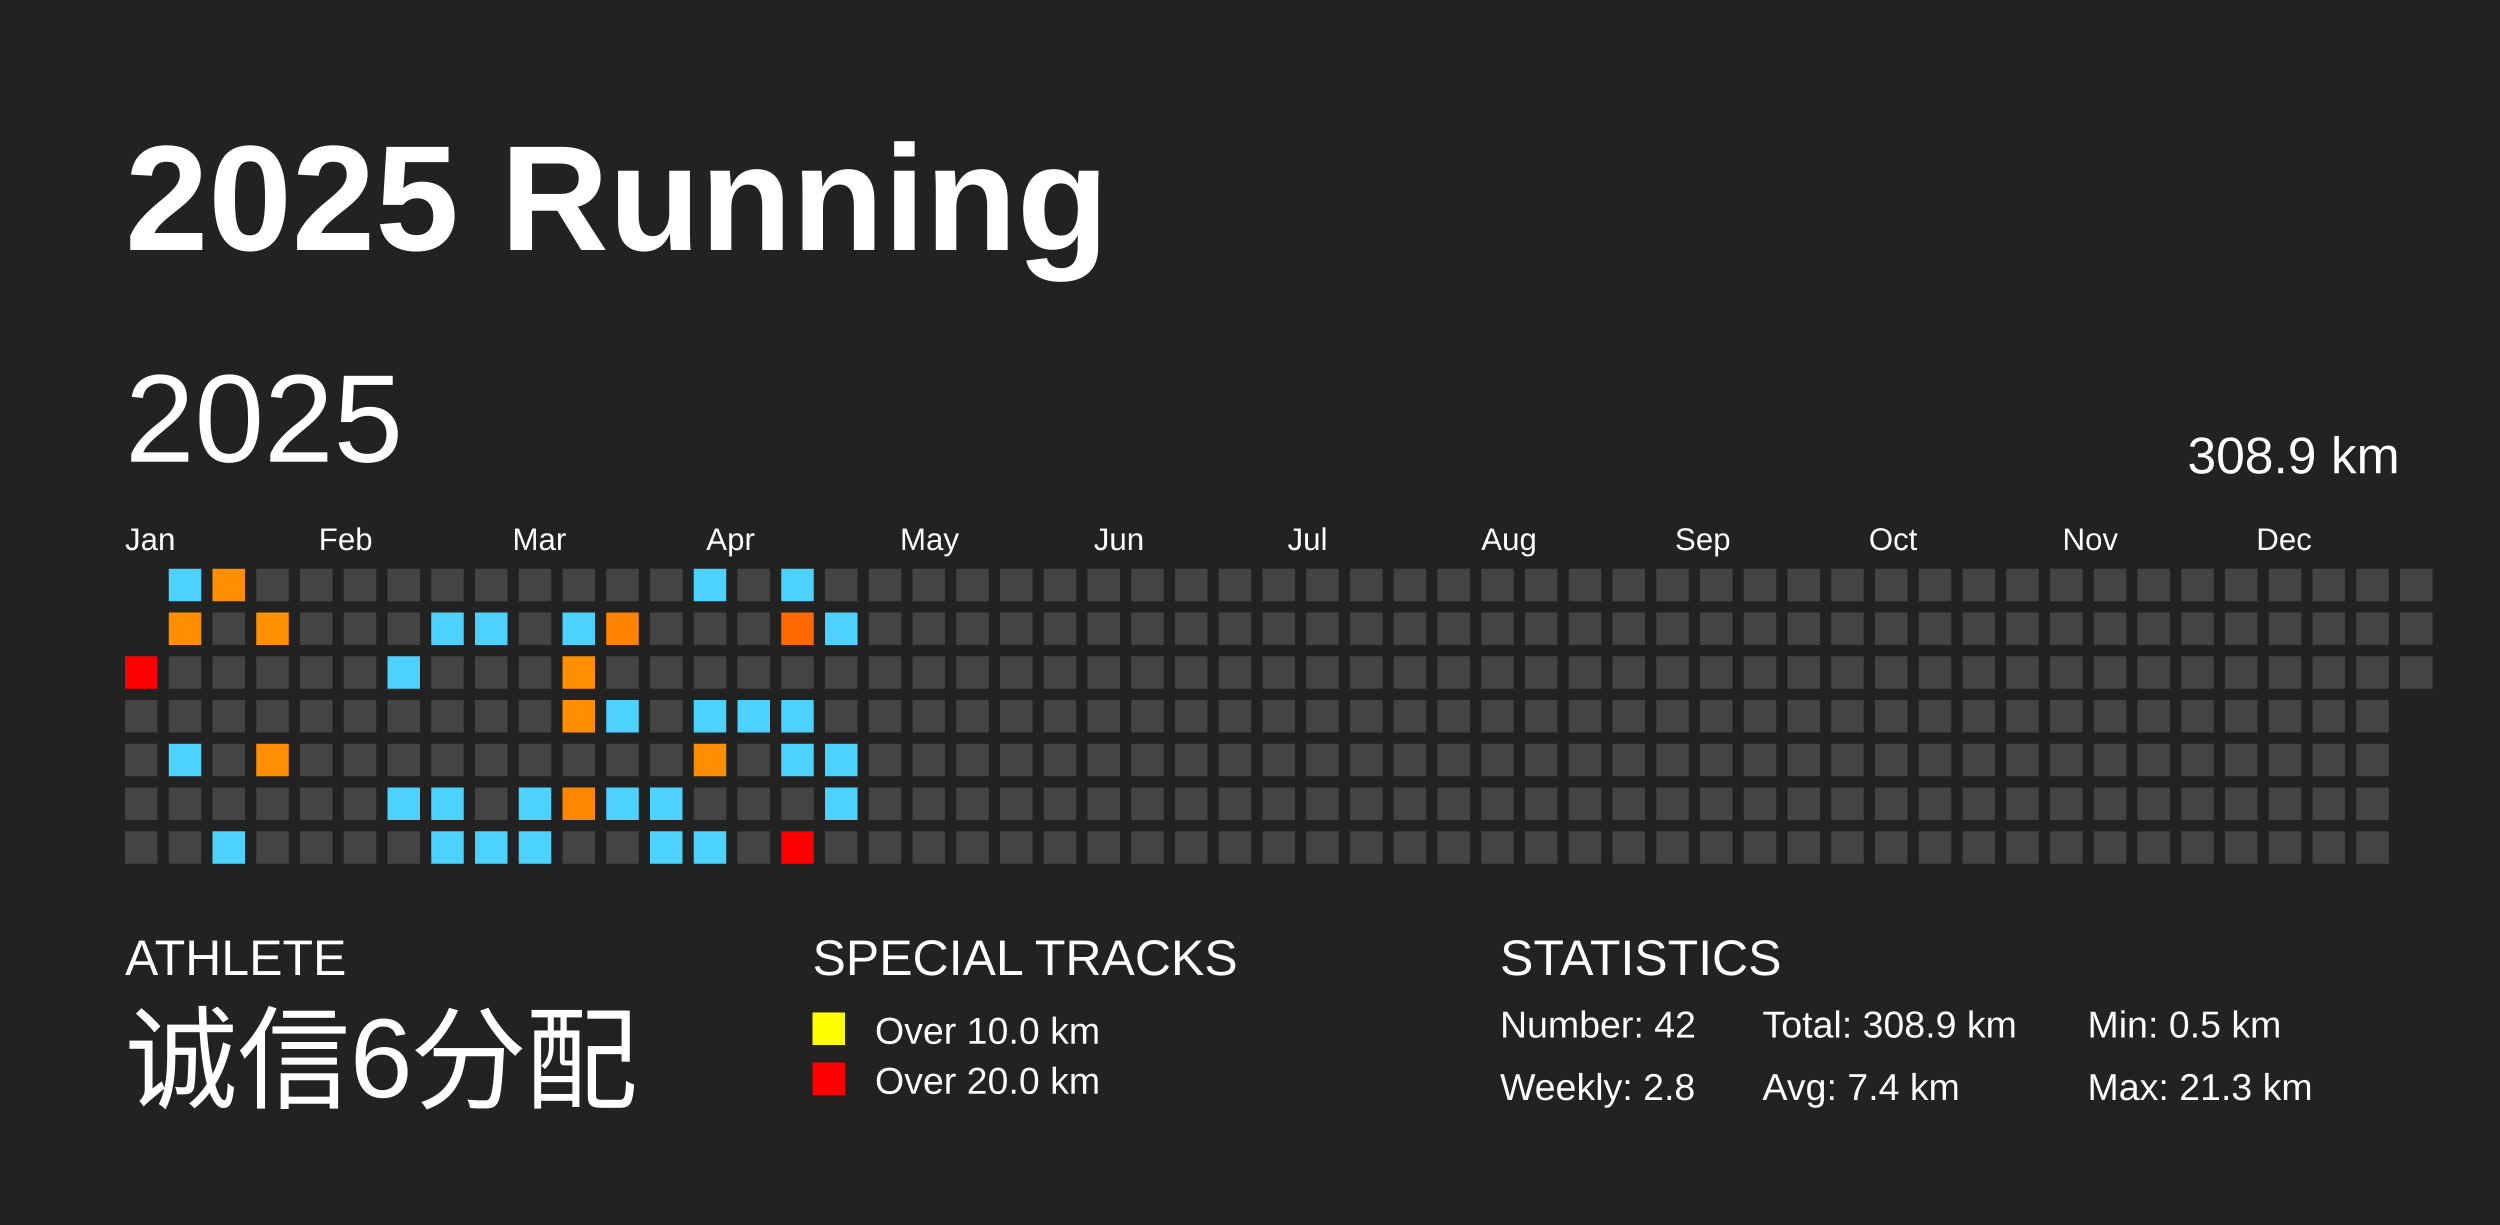
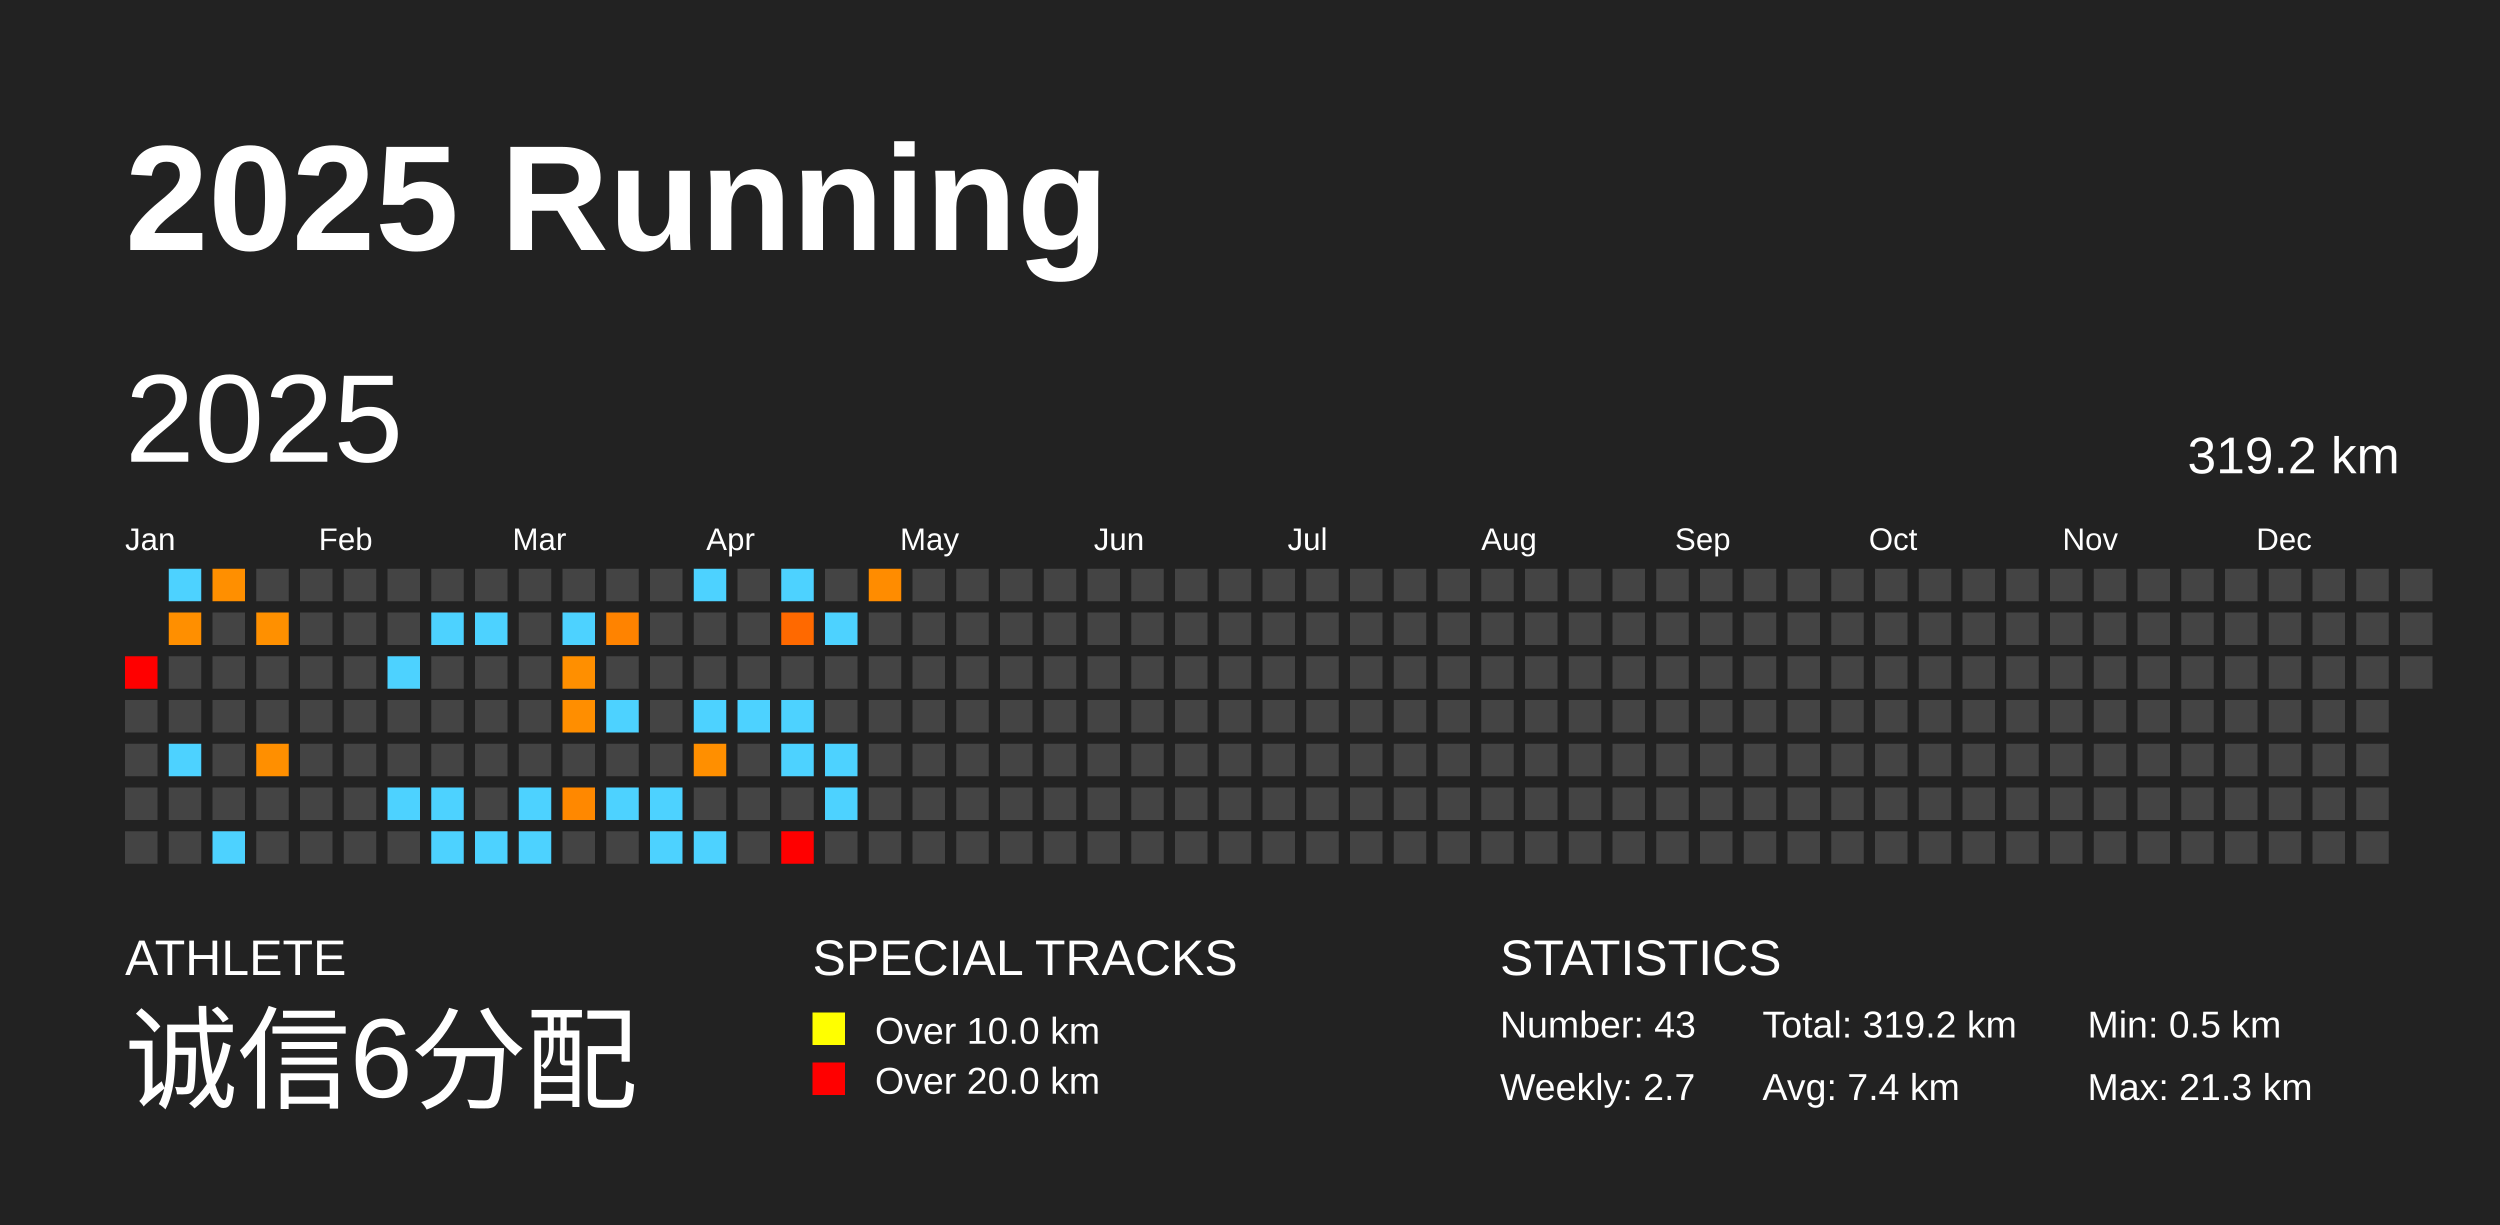
<svg xmlns="http://www.w3.org/2000/svg" baseProfile="full" height="98mm" version="1.1" viewBox="0,0,200,98" width="200mm">
  <defs />
  <rect fill="#222222" height="98" width="200" x="0" y="0" />
  <text fill="#FFFFFF" style="font-size:12px; font-family:Arial; font-weight:bold;" x="10" y="20">2025 Running</text>
  <text fill="#FFFFFF" style="font-size:4px; font-family:Arial" x="10" y="78">ATHLETE</text>
  <text fill="#FFFFFF" style="font-size:9px; font-family:Arial" x="10" y="88">诚信6分配</text>
  <text fill="#FFFFFF" style="font-size:4px; font-family:Arial" x="65" y="78">SPECIAL TRACKS</text>
  <rect fill="yellow" height="2.6" width="2.6" x="65" y="81" />
  <text fill="#FFFFFF" style="font-size:3px; font-family:Arial" x="70" y="83.5">Over 10.0 km</text>
  <rect fill="red" height="2.6" width="2.6" x="65" y="85" />
  <text fill="#FFFFFF" style="font-size:3px; font-family:Arial" x="70" y="87.5">Over 20.0 km</text>
  <text fill="#FFFFFF" style="font-size:4px; font-family:Arial" x="120" y="78">STATISTICS</text>
-   <text fill="#FFFFFF" style="font-size:3px; font-family:Arial" x="120" y="83">Number: 42</text>
-   <text fill="#FFFFFF" style="font-size:3px; font-family:Arial" x="120" y="88">Weekly: 2.8</text>
-   <text fill="#FFFFFF" style="font-size:3px; font-family:Arial" x="141" y="83">Total: 308.9 km</text>
+   <text fill="#FFFFFF" style="font-size:3px; font-family:Arial" x="120" y="83">Number: 43</text>
+   <text fill="#FFFFFF" style="font-size:3px; font-family:Arial" x="120" y="88">Weekly: 2.7</text>
+   <text fill="#FFFFFF" style="font-size:3px; font-family:Arial" x="141" y="83">Total: 319.2 km</text>
  <text fill="#FFFFFF" style="font-size:3px; font-family:Arial" x="141" y="88">Avg: 7.4 km</text>
  <text fill="#FFFFFF" style="font-size:3px; font-family:Arial" x="167" y="83">Min: 0.5 km</text>
  <text fill="#FFFFFF" style="font-size:3px; font-family:Arial" x="167" y="88">Max: 21.3 km</text>
  <text dominant-baseline="hanging" fill="#FFFFFF" style="font-size:10.0px; font-family:Arial;" x="10" y="30">2025</text>
-   <text dominant-baseline="hanging" fill="#FFFFFF" style="font-size:4.125px; font-family:Arial;" x="175" y="35">308.9 km</text>
+   <text dominant-baseline="hanging" fill="#FFFFFF" style="font-size:4.125px; font-family:Arial;" x="175" y="35">319.2 km</text>
  <text fill="#FFFFFF" style="font-size:2.5px; font-family:Arial" x="10.0" y="44">Jan</text>
  <text fill="#FFFFFF" style="font-size:2.5px; font-family:Arial" x="25.5" y="44">Feb</text>
  <text fill="#FFFFFF" style="font-size:2.5px; font-family:Arial" x="41.0" y="44">Mar</text>
  <text fill="#FFFFFF" style="font-size:2.5px; font-family:Arial" x="56.5" y="44">Apr</text>
  <text fill="#FFFFFF" style="font-size:2.5px; font-family:Arial" x="72.0" y="44">May</text>
  <text fill="#FFFFFF" style="font-size:2.5px; font-family:Arial" x="87.5" y="44">Jun</text>
  <text fill="#FFFFFF" style="font-size:2.5px; font-family:Arial" x="103.0" y="44">Jul</text>
  <text fill="#FFFFFF" style="font-size:2.5px; font-family:Arial" x="118.5" y="44">Aug</text>
  <text fill="#FFFFFF" style="font-size:2.5px; font-family:Arial" x="134.0" y="44">Sep</text>
  <text fill="#FFFFFF" style="font-size:2.5px; font-family:Arial" x="149.5" y="44">Oct</text>
  <text fill="#FFFFFF" style="font-size:2.5px; font-family:Arial" x="165.0" y="44">Nov</text>
  <text fill="#FFFFFF" style="font-size:2.5px; font-family:Arial" x="180.5" y="44">Dec</text>
  <rect fill="red" height="2.6" width="2.6" x="10.0" y="52.5" />
  <rect fill="#444444" height="2.6" width="2.6" x="10.0" y="56.0" />
  <rect fill="#444444" height="2.6" width="2.6" x="10.0" y="59.5" />
  <rect fill="#444444" height="2.6" width="2.6" x="10.0" y="63.0" />
  <rect fill="#444444" height="2.6" width="2.6" x="10.0" y="66.5" />
  <rect fill="#4dd2ff" height="2.6" width="2.6" x="13.5" y="45.5" />
  <rect fill="#ff8f00" height="2.6" width="2.6" x="13.5" y="49.0" />
  <rect fill="#444444" height="2.6" width="2.6" x="13.5" y="52.5" />
  <rect fill="#444444" height="2.6" width="2.6" x="13.5" y="56.0" />
  <rect fill="#4dd2ff" height="2.6" width="2.6" x="13.5" y="59.5" />
  <rect fill="#444444" height="2.6" width="2.6" x="13.5" y="63.0" />
  <rect fill="#444444" height="2.6" width="2.6" x="13.5" y="66.5" />
  <rect fill="#ff8f00" height="2.6" width="2.6" x="17.0" y="45.5" />
  <rect fill="#444444" height="2.6" width="2.6" x="17.0" y="49.0" />
  <rect fill="#444444" height="2.6" width="2.6" x="17.0" y="52.5" />
  <rect fill="#444444" height="2.6" width="2.6" x="17.0" y="56.0" />
  <rect fill="#444444" height="2.6" width="2.6" x="17.0" y="59.5" />
  <rect fill="#444444" height="2.6" width="2.6" x="17.0" y="63.0" />
  <rect fill="#4dd2ff" height="2.6" width="2.6" x="17.0" y="66.5" />
  <rect fill="#444444" height="2.6" width="2.6" x="20.5" y="45.5" />
  <rect fill="#ff9000" height="2.6" width="2.6" x="20.5" y="49.0" />
  <rect fill="#444444" height="2.6" width="2.6" x="20.5" y="52.5" />
  <rect fill="#444444" height="2.6" width="2.6" x="20.5" y="56.0" />
  <rect fill="#ff8f00" height="2.6" width="2.6" x="20.5" y="59.5" />
  <rect fill="#444444" height="2.6" width="2.6" x="20.5" y="63.0" />
  <rect fill="#444444" height="2.6" width="2.6" x="20.5" y="66.5" />
  <rect fill="#444444" height="2.6" width="2.6" x="24.0" y="45.5" />
  <rect fill="#444444" height="2.6" width="2.6" x="24.0" y="49.0" />
  <rect fill="#444444" height="2.6" width="2.6" x="24.0" y="52.5" />
  <rect fill="#444444" height="2.6" width="2.6" x="24.0" y="56.0" />
  <rect fill="#444444" height="2.6" width="2.6" x="24.0" y="59.5" />
  <rect fill="#444444" height="2.6" width="2.6" x="24.0" y="63.0" />
  <rect fill="#444444" height="2.6" width="2.6" x="24.0" y="66.5" />
  <rect fill="#444444" height="2.6" width="2.6" x="27.5" y="45.5" />
  <rect fill="#444444" height="2.6" width="2.6" x="27.5" y="49.0" />
  <rect fill="#444444" height="2.6" width="2.6" x="27.5" y="52.5" />
  <rect fill="#444444" height="2.6" width="2.6" x="27.5" y="56.0" />
  <rect fill="#444444" height="2.6" width="2.6" x="27.5" y="59.5" />
  <rect fill="#444444" height="2.6" width="2.6" x="27.5" y="63.0" />
  <rect fill="#444444" height="2.6" width="2.6" x="27.5" y="66.5" />
  <rect fill="#444444" height="2.6" width="2.6" x="31.0" y="45.5" />
  <rect fill="#444444" height="2.6" width="2.6" x="31.0" y="49.0" />
  <rect fill="#4dd2ff" height="2.6" width="2.6" x="31.0" y="52.5" />
  <rect fill="#444444" height="2.6" width="2.6" x="31.0" y="56.0" />
  <rect fill="#444444" height="2.6" width="2.6" x="31.0" y="59.5" />
  <rect fill="#4dd2ff" height="2.6" width="2.6" x="31.0" y="63.0" />
  <rect fill="#444444" height="2.6" width="2.6" x="31.0" y="66.5" />
  <rect fill="#444444" height="2.6" width="2.6" x="34.5" y="45.5" />
  <rect fill="#4dd2ff" height="2.6" width="2.6" x="34.5" y="49.0" />
  <rect fill="#444444" height="2.6" width="2.6" x="34.5" y="52.5" />
  <rect fill="#444444" height="2.6" width="2.6" x="34.5" y="56.0" />
  <rect fill="#444444" height="2.6" width="2.6" x="34.5" y="59.5" />
  <rect fill="#4dd2ff" height="2.6" width="2.6" x="34.5" y="63.0" />
  <rect fill="#4dd2ff" height="2.6" width="2.6" x="34.5" y="66.5" />
  <rect fill="#444444" height="2.6" width="2.6" x="38.0" y="45.5" />
  <rect fill="#4dd2ff" height="2.6" width="2.6" x="38.0" y="49.0" />
  <rect fill="#444444" height="2.6" width="2.6" x="38.0" y="52.5" />
  <rect fill="#444444" height="2.6" width="2.6" x="38.0" y="56.0" />
  <rect fill="#444444" height="2.6" width="2.6" x="38.0" y="59.5" />
  <rect fill="#444444" height="2.6" width="2.6" x="38.0" y="63.0" />
  <rect fill="#4dd2ff" height="2.6" width="2.6" x="38.0" y="66.5" />
  <rect fill="#444444" height="2.6" width="2.6" x="41.5" y="45.5" />
  <rect fill="#444444" height="2.6" width="2.6" x="41.5" y="49.0" />
  <rect fill="#444444" height="2.6" width="2.6" x="41.5" y="52.5" />
  <rect fill="#444444" height="2.6" width="2.6" x="41.5" y="56.0" />
  <rect fill="#444444" height="2.6" width="2.6" x="41.5" y="59.5" />
  <rect fill="#4dd2ff" height="2.6" width="2.6" x="41.5" y="63.0" />
  <rect fill="#4dd2ff" height="2.6" width="2.6" x="41.5" y="66.5" />
  <rect fill="#444444" height="2.6" width="2.6" x="45.0" y="45.5" />
  <rect fill="#4dd2ff" height="2.6" width="2.6" x="45.0" y="49.0" />
  <rect fill="#ff8f00" height="2.6" width="2.6" x="45.0" y="52.5" />
  <rect fill="#ff8e00" height="2.6" width="2.6" x="45.0" y="56.0" />
  <rect fill="#444444" height="2.6" width="2.6" x="45.0" y="59.5" />
  <rect fill="#ff8800" height="2.6" width="2.6" x="45.0" y="63.0" />
  <rect fill="#444444" height="2.6" width="2.6" x="45.0" y="66.5" />
  <rect fill="#444444" height="2.6" width="2.6" x="48.5" y="45.5" />
  <rect fill="#ff8300" height="2.6" width="2.6" x="48.5" y="49.0" />
  <rect fill="#444444" height="2.6" width="2.6" x="48.5" y="52.5" />
  <rect fill="#4dd2ff" height="2.6" width="2.6" x="48.5" y="56.0" />
  <rect fill="#444444" height="2.6" width="2.6" x="48.5" y="59.5" />
  <rect fill="#4dd2ff" height="2.6" width="2.6" x="48.5" y="63.0" />
  <rect fill="#444444" height="2.6" width="2.6" x="48.5" y="66.5" />
  <rect fill="#444444" height="2.6" width="2.6" x="52.0" y="45.5" />
  <rect fill="#444444" height="2.6" width="2.6" x="52.0" y="49.0" />
  <rect fill="#444444" height="2.6" width="2.6" x="52.0" y="52.5" />
  <rect fill="#444444" height="2.6" width="2.6" x="52.0" y="56.0" />
  <rect fill="#444444" height="2.6" width="2.6" x="52.0" y="59.5" />
  <rect fill="#4dd2ff" height="2.6" width="2.6" x="52.0" y="63.0" />
  <rect fill="#4dd2ff" height="2.6" width="2.6" x="52.0" y="66.5" />
  <rect fill="#4dd2ff" height="2.6" width="2.6" x="55.5" y="45.5" />
  <rect fill="#444444" height="2.6" width="2.6" x="55.5" y="49.0" />
  <rect fill="#444444" height="2.6" width="2.6" x="55.5" y="52.5" />
  <rect fill="#4dd2ff" height="2.6" width="2.6" x="55.5" y="56.0" />
  <rect fill="#ff8f00" height="2.6" width="2.6" x="55.5" y="59.5" />
  <rect fill="#444444" height="2.6" width="2.6" x="55.5" y="63.0" />
  <rect fill="#4dd2ff" height="2.6" width="2.6" x="55.5" y="66.5" />
  <rect fill="#444444" height="2.6" width="2.6" x="59.0" y="45.5" />
  <rect fill="#444444" height="2.6" width="2.6" x="59.0" y="49.0" />
  <rect fill="#444444" height="2.6" width="2.6" x="59.0" y="52.5" />
  <rect fill="#4dd2ff" height="2.6" width="2.6" x="59.0" y="56.0" />
  <rect fill="#444444" height="2.6" width="2.6" x="59.0" y="59.5" />
  <rect fill="#444444" height="2.6" width="2.6" x="59.0" y="63.0" />
  <rect fill="#444444" height="2.6" width="2.6" x="59.0" y="66.5" />
  <rect fill="#4dd2ff" height="2.6" width="2.6" x="62.5" y="45.5" />
  <rect fill="#ff6900" height="2.6" width="2.6" x="62.5" y="49.0" />
  <rect fill="#444444" height="2.6" width="2.6" x="62.5" y="52.5" />
  <rect fill="#4dd2ff" height="2.6" width="2.6" x="62.5" y="56.0" />
  <rect fill="#4dd2ff" height="2.6" width="2.6" x="62.5" y="59.5" />
  <rect fill="#444444" height="2.6" width="2.6" x="62.5" y="63.0" />
  <rect fill="red" height="2.6" width="2.6" x="62.5" y="66.5" />
  <rect fill="#444444" height="2.6" width="2.6" x="66.0" y="45.5" />
  <rect fill="#4dd2ff" height="2.6" width="2.6" x="66.0" y="49.0" />
  <rect fill="#444444" height="2.6" width="2.6" x="66.0" y="52.5" />
  <rect fill="#444444" height="2.6" width="2.6" x="66.0" y="56.0" />
  <rect fill="#4dd2ff" height="2.6" width="2.6" x="66.0" y="59.5" />
  <rect fill="#4dd2ff" height="2.6" width="2.6" x="66.0" y="63.0" />
  <rect fill="#444444" height="2.6" width="2.6" x="66.0" y="66.5" />
-   <rect fill="#444444" height="2.6" width="2.6" x="69.5" y="45.5" />
+   <rect fill="#ff8c00" height="2.6" width="2.6" x="69.5" y="45.5" />
  <rect fill="#444444" height="2.6" width="2.6" x="69.5" y="49.0" />
  <rect fill="#444444" height="2.6" width="2.6" x="69.5" y="52.5" />
  <rect fill="#444444" height="2.6" width="2.6" x="69.5" y="56.0" />
  <rect fill="#444444" height="2.6" width="2.6" x="69.5" y="59.5" />
  <rect fill="#444444" height="2.6" width="2.6" x="69.5" y="63.0" />
  <rect fill="#444444" height="2.6" width="2.6" x="69.5" y="66.5" />
  <rect fill="#444444" height="2.6" width="2.6" x="73.0" y="45.5" />
  <rect fill="#444444" height="2.6" width="2.6" x="73.0" y="49.0" />
  <rect fill="#444444" height="2.6" width="2.6" x="73.0" y="52.5" />
  <rect fill="#444444" height="2.6" width="2.6" x="73.0" y="56.0" />
  <rect fill="#444444" height="2.6" width="2.6" x="73.0" y="59.5" />
  <rect fill="#444444" height="2.6" width="2.6" x="73.0" y="63.0" />
  <rect fill="#444444" height="2.6" width="2.6" x="73.0" y="66.5" />
  <rect fill="#444444" height="2.6" width="2.6" x="76.5" y="45.5" />
  <rect fill="#444444" height="2.6" width="2.6" x="76.5" y="49.0" />
  <rect fill="#444444" height="2.6" width="2.6" x="76.5" y="52.5" />
  <rect fill="#444444" height="2.6" width="2.6" x="76.5" y="56.0" />
  <rect fill="#444444" height="2.6" width="2.6" x="76.5" y="59.5" />
  <rect fill="#444444" height="2.6" width="2.6" x="76.5" y="63.0" />
  <rect fill="#444444" height="2.6" width="2.6" x="76.5" y="66.5" />
  <rect fill="#444444" height="2.6" width="2.6" x="80.0" y="45.5" />
  <rect fill="#444444" height="2.6" width="2.6" x="80.0" y="49.0" />
  <rect fill="#444444" height="2.6" width="2.6" x="80.0" y="52.5" />
  <rect fill="#444444" height="2.6" width="2.6" x="80.0" y="56.0" />
  <rect fill="#444444" height="2.6" width="2.6" x="80.0" y="59.5" />
  <rect fill="#444444" height="2.6" width="2.6" x="80.0" y="63.0" />
  <rect fill="#444444" height="2.6" width="2.6" x="80.0" y="66.5" />
  <rect fill="#444444" height="2.6" width="2.6" x="83.5" y="45.5" />
  <rect fill="#444444" height="2.6" width="2.6" x="83.5" y="49.0" />
  <rect fill="#444444" height="2.6" width="2.6" x="83.5" y="52.5" />
  <rect fill="#444444" height="2.6" width="2.6" x="83.5" y="56.0" />
  <rect fill="#444444" height="2.6" width="2.6" x="83.5" y="59.5" />
  <rect fill="#444444" height="2.6" width="2.6" x="83.5" y="63.0" />
  <rect fill="#444444" height="2.6" width="2.6" x="83.5" y="66.5" />
  <rect fill="#444444" height="2.6" width="2.6" x="87.0" y="45.5" />
  <rect fill="#444444" height="2.6" width="2.6" x="87.0" y="49.0" />
  <rect fill="#444444" height="2.6" width="2.6" x="87.0" y="52.5" />
  <rect fill="#444444" height="2.6" width="2.6" x="87.0" y="56.0" />
  <rect fill="#444444" height="2.6" width="2.6" x="87.0" y="59.5" />
  <rect fill="#444444" height="2.6" width="2.6" x="87.0" y="63.0" />
  <rect fill="#444444" height="2.6" width="2.6" x="87.0" y="66.5" />
  <rect fill="#444444" height="2.6" width="2.6" x="90.5" y="45.5" />
  <rect fill="#444444" height="2.6" width="2.6" x="90.5" y="49.0" />
  <rect fill="#444444" height="2.6" width="2.6" x="90.5" y="52.5" />
  <rect fill="#444444" height="2.6" width="2.6" x="90.5" y="56.0" />
  <rect fill="#444444" height="2.6" width="2.6" x="90.5" y="59.5" />
  <rect fill="#444444" height="2.6" width="2.6" x="90.5" y="63.0" />
  <rect fill="#444444" height="2.6" width="2.6" x="90.5" y="66.5" />
  <rect fill="#444444" height="2.6" width="2.6" x="94.0" y="45.5" />
  <rect fill="#444444" height="2.6" width="2.6" x="94.0" y="49.0" />
  <rect fill="#444444" height="2.6" width="2.6" x="94.0" y="52.5" />
  <rect fill="#444444" height="2.6" width="2.6" x="94.0" y="56.0" />
  <rect fill="#444444" height="2.6" width="2.6" x="94.0" y="59.5" />
  <rect fill="#444444" height="2.6" width="2.6" x="94.0" y="63.0" />
  <rect fill="#444444" height="2.6" width="2.6" x="94.0" y="66.5" />
  <rect fill="#444444" height="2.6" width="2.6" x="97.5" y="45.5" />
  <rect fill="#444444" height="2.6" width="2.6" x="97.5" y="49.0" />
  <rect fill="#444444" height="2.6" width="2.6" x="97.5" y="52.5" />
  <rect fill="#444444" height="2.6" width="2.6" x="97.5" y="56.0" />
  <rect fill="#444444" height="2.6" width="2.6" x="97.5" y="59.5" />
  <rect fill="#444444" height="2.6" width="2.6" x="97.5" y="63.0" />
  <rect fill="#444444" height="2.6" width="2.6" x="97.5" y="66.5" />
  <rect fill="#444444" height="2.6" width="2.6" x="101.0" y="45.5" />
  <rect fill="#444444" height="2.6" width="2.6" x="101.0" y="49.0" />
  <rect fill="#444444" height="2.6" width="2.6" x="101.0" y="52.5" />
  <rect fill="#444444" height="2.6" width="2.6" x="101.0" y="56.0" />
  <rect fill="#444444" height="2.6" width="2.6" x="101.0" y="59.5" />
  <rect fill="#444444" height="2.6" width="2.6" x="101.0" y="63.0" />
  <rect fill="#444444" height="2.6" width="2.6" x="101.0" y="66.5" />
  <rect fill="#444444" height="2.6" width="2.6" x="104.5" y="45.5" />
  <rect fill="#444444" height="2.6" width="2.6" x="104.5" y="49.0" />
  <rect fill="#444444" height="2.6" width="2.6" x="104.5" y="52.5" />
  <rect fill="#444444" height="2.6" width="2.6" x="104.5" y="56.0" />
  <rect fill="#444444" height="2.6" width="2.6" x="104.5" y="59.5" />
  <rect fill="#444444" height="2.6" width="2.6" x="104.5" y="63.0" />
  <rect fill="#444444" height="2.6" width="2.6" x="104.5" y="66.5" />
  <rect fill="#444444" height="2.6" width="2.6" x="108.0" y="45.5" />
  <rect fill="#444444" height="2.6" width="2.6" x="108.0" y="49.0" />
  <rect fill="#444444" height="2.6" width="2.6" x="108.0" y="52.5" />
  <rect fill="#444444" height="2.6" width="2.6" x="108.0" y="56.0" />
  <rect fill="#444444" height="2.6" width="2.6" x="108.0" y="59.5" />
  <rect fill="#444444" height="2.6" width="2.6" x="108.0" y="63.0" />
  <rect fill="#444444" height="2.6" width="2.6" x="108.0" y="66.5" />
  <rect fill="#444444" height="2.6" width="2.6" x="111.5" y="45.5" />
  <rect fill="#444444" height="2.6" width="2.6" x="111.5" y="49.0" />
  <rect fill="#444444" height="2.6" width="2.6" x="111.5" y="52.5" />
  <rect fill="#444444" height="2.6" width="2.6" x="111.5" y="56.0" />
  <rect fill="#444444" height="2.6" width="2.6" x="111.5" y="59.5" />
  <rect fill="#444444" height="2.6" width="2.6" x="111.5" y="63.0" />
  <rect fill="#444444" height="2.6" width="2.6" x="111.5" y="66.5" />
  <rect fill="#444444" height="2.6" width="2.6" x="115.0" y="45.5" />
  <rect fill="#444444" height="2.6" width="2.6" x="115.0" y="49.0" />
  <rect fill="#444444" height="2.6" width="2.6" x="115.0" y="52.5" />
  <rect fill="#444444" height="2.6" width="2.6" x="115.0" y="56.0" />
  <rect fill="#444444" height="2.6" width="2.6" x="115.0" y="59.5" />
  <rect fill="#444444" height="2.6" width="2.6" x="115.0" y="63.0" />
  <rect fill="#444444" height="2.6" width="2.6" x="115.0" y="66.5" />
  <rect fill="#444444" height="2.6" width="2.6" x="118.5" y="45.5" />
  <rect fill="#444444" height="2.6" width="2.6" x="118.5" y="49.0" />
  <rect fill="#444444" height="2.6" width="2.6" x="118.5" y="52.5" />
  <rect fill="#444444" height="2.6" width="2.6" x="118.5" y="56.0" />
  <rect fill="#444444" height="2.6" width="2.6" x="118.5" y="59.5" />
  <rect fill="#444444" height="2.6" width="2.6" x="118.5" y="63.0" />
  <rect fill="#444444" height="2.6" width="2.6" x="118.5" y="66.5" />
  <rect fill="#444444" height="2.6" width="2.6" x="122.0" y="45.5" />
  <rect fill="#444444" height="2.6" width="2.6" x="122.0" y="49.0" />
  <rect fill="#444444" height="2.6" width="2.6" x="122.0" y="52.5" />
  <rect fill="#444444" height="2.6" width="2.6" x="122.0" y="56.0" />
  <rect fill="#444444" height="2.6" width="2.6" x="122.0" y="59.5" />
  <rect fill="#444444" height="2.6" width="2.6" x="122.0" y="63.0" />
  <rect fill="#444444" height="2.6" width="2.6" x="122.0" y="66.5" />
  <rect fill="#444444" height="2.6" width="2.6" x="125.5" y="45.5" />
  <rect fill="#444444" height="2.6" width="2.6" x="125.5" y="49.0" />
  <rect fill="#444444" height="2.6" width="2.6" x="125.5" y="52.5" />
  <rect fill="#444444" height="2.6" width="2.6" x="125.5" y="56.0" />
  <rect fill="#444444" height="2.6" width="2.6" x="125.5" y="59.5" />
  <rect fill="#444444" height="2.6" width="2.6" x="125.5" y="63.0" />
  <rect fill="#444444" height="2.6" width="2.6" x="125.5" y="66.5" />
  <rect fill="#444444" height="2.6" width="2.6" x="129.0" y="45.5" />
  <rect fill="#444444" height="2.6" width="2.6" x="129.0" y="49.0" />
  <rect fill="#444444" height="2.6" width="2.6" x="129.0" y="52.5" />
  <rect fill="#444444" height="2.6" width="2.6" x="129.0" y="56.0" />
  <rect fill="#444444" height="2.6" width="2.6" x="129.0" y="59.5" />
  <rect fill="#444444" height="2.6" width="2.6" x="129.0" y="63.0" />
  <rect fill="#444444" height="2.6" width="2.6" x="129.0" y="66.5" />
  <rect fill="#444444" height="2.6" width="2.6" x="132.5" y="45.5" />
  <rect fill="#444444" height="2.6" width="2.6" x="132.5" y="49.0" />
  <rect fill="#444444" height="2.6" width="2.6" x="132.5" y="52.5" />
  <rect fill="#444444" height="2.6" width="2.6" x="132.5" y="56.0" />
  <rect fill="#444444" height="2.6" width="2.6" x="132.5" y="59.5" />
  <rect fill="#444444" height="2.6" width="2.6" x="132.5" y="63.0" />
  <rect fill="#444444" height="2.6" width="2.6" x="132.5" y="66.5" />
  <rect fill="#444444" height="2.6" width="2.6" x="136.0" y="45.5" />
  <rect fill="#444444" height="2.6" width="2.6" x="136.0" y="49.0" />
  <rect fill="#444444" height="2.6" width="2.6" x="136.0" y="52.5" />
  <rect fill="#444444" height="2.6" width="2.6" x="136.0" y="56.0" />
  <rect fill="#444444" height="2.6" width="2.6" x="136.0" y="59.5" />
  <rect fill="#444444" height="2.6" width="2.6" x="136.0" y="63.0" />
  <rect fill="#444444" height="2.6" width="2.6" x="136.0" y="66.5" />
  <rect fill="#444444" height="2.6" width="2.6" x="139.5" y="45.5" />
  <rect fill="#444444" height="2.6" width="2.6" x="139.5" y="49.0" />
  <rect fill="#444444" height="2.6" width="2.6" x="139.5" y="52.5" />
  <rect fill="#444444" height="2.6" width="2.6" x="139.5" y="56.0" />
  <rect fill="#444444" height="2.6" width="2.6" x="139.5" y="59.5" />
  <rect fill="#444444" height="2.6" width="2.6" x="139.5" y="63.0" />
  <rect fill="#444444" height="2.6" width="2.6" x="139.5" y="66.5" />
  <rect fill="#444444" height="2.6" width="2.6" x="143.0" y="45.5" />
  <rect fill="#444444" height="2.6" width="2.6" x="143.0" y="49.0" />
  <rect fill="#444444" height="2.6" width="2.6" x="143.0" y="52.5" />
  <rect fill="#444444" height="2.6" width="2.6" x="143.0" y="56.0" />
  <rect fill="#444444" height="2.6" width="2.6" x="143.0" y="59.5" />
  <rect fill="#444444" height="2.6" width="2.6" x="143.0" y="63.0" />
  <rect fill="#444444" height="2.6" width="2.6" x="143.0" y="66.5" />
  <rect fill="#444444" height="2.6" width="2.6" x="146.5" y="45.5" />
  <rect fill="#444444" height="2.6" width="2.6" x="146.5" y="49.0" />
  <rect fill="#444444" height="2.6" width="2.6" x="146.5" y="52.5" />
  <rect fill="#444444" height="2.6" width="2.6" x="146.5" y="56.0" />
  <rect fill="#444444" height="2.6" width="2.6" x="146.5" y="59.5" />
  <rect fill="#444444" height="2.6" width="2.6" x="146.5" y="63.0" />
  <rect fill="#444444" height="2.6" width="2.6" x="146.5" y="66.5" />
  <rect fill="#444444" height="2.6" width="2.6" x="150.0" y="45.5" />
  <rect fill="#444444" height="2.6" width="2.6" x="150.0" y="49.0" />
  <rect fill="#444444" height="2.6" width="2.6" x="150.0" y="52.5" />
  <rect fill="#444444" height="2.6" width="2.6" x="150.0" y="56.0" />
  <rect fill="#444444" height="2.6" width="2.6" x="150.0" y="59.5" />
  <rect fill="#444444" height="2.6" width="2.6" x="150.0" y="63.0" />
  <rect fill="#444444" height="2.6" width="2.6" x="150.0" y="66.5" />
  <rect fill="#444444" height="2.6" width="2.6" x="153.5" y="45.5" />
  <rect fill="#444444" height="2.6" width="2.6" x="153.5" y="49.0" />
  <rect fill="#444444" height="2.6" width="2.6" x="153.5" y="52.5" />
  <rect fill="#444444" height="2.6" width="2.6" x="153.5" y="56.0" />
  <rect fill="#444444" height="2.6" width="2.6" x="153.5" y="59.5" />
  <rect fill="#444444" height="2.6" width="2.6" x="153.5" y="63.0" />
  <rect fill="#444444" height="2.6" width="2.6" x="153.5" y="66.5" />
  <rect fill="#444444" height="2.6" width="2.6" x="157.0" y="45.5" />
  <rect fill="#444444" height="2.6" width="2.6" x="157.0" y="49.0" />
  <rect fill="#444444" height="2.6" width="2.6" x="157.0" y="52.5" />
  <rect fill="#444444" height="2.6" width="2.6" x="157.0" y="56.0" />
  <rect fill="#444444" height="2.6" width="2.6" x="157.0" y="59.5" />
  <rect fill="#444444" height="2.6" width="2.6" x="157.0" y="63.0" />
  <rect fill="#444444" height="2.6" width="2.6" x="157.0" y="66.5" />
  <rect fill="#444444" height="2.6" width="2.6" x="160.5" y="45.5" />
  <rect fill="#444444" height="2.6" width="2.6" x="160.5" y="49.0" />
  <rect fill="#444444" height="2.6" width="2.6" x="160.5" y="52.5" />
  <rect fill="#444444" height="2.6" width="2.6" x="160.5" y="56.0" />
  <rect fill="#444444" height="2.6" width="2.6" x="160.5" y="59.5" />
  <rect fill="#444444" height="2.6" width="2.6" x="160.5" y="63.0" />
  <rect fill="#444444" height="2.6" width="2.6" x="160.5" y="66.5" />
  <rect fill="#444444" height="2.6" width="2.6" x="164.0" y="45.5" />
  <rect fill="#444444" height="2.6" width="2.6" x="164.0" y="49.0" />
  <rect fill="#444444" height="2.6" width="2.6" x="164.0" y="52.5" />
  <rect fill="#444444" height="2.6" width="2.6" x="164.0" y="56.0" />
  <rect fill="#444444" height="2.6" width="2.6" x="164.0" y="59.5" />
  <rect fill="#444444" height="2.6" width="2.6" x="164.0" y="63.0" />
  <rect fill="#444444" height="2.6" width="2.6" x="164.0" y="66.5" />
  <rect fill="#444444" height="2.6" width="2.6" x="167.5" y="45.5" />
  <rect fill="#444444" height="2.6" width="2.6" x="167.5" y="49.0" />
  <rect fill="#444444" height="2.6" width="2.6" x="167.5" y="52.5" />
  <rect fill="#444444" height="2.6" width="2.6" x="167.5" y="56.0" />
  <rect fill="#444444" height="2.6" width="2.6" x="167.5" y="59.5" />
  <rect fill="#444444" height="2.6" width="2.6" x="167.5" y="63.0" />
  <rect fill="#444444" height="2.6" width="2.6" x="167.5" y="66.5" />
  <rect fill="#444444" height="2.6" width="2.6" x="171.0" y="45.5" />
  <rect fill="#444444" height="2.6" width="2.6" x="171.0" y="49.0" />
  <rect fill="#444444" height="2.6" width="2.6" x="171.0" y="52.5" />
  <rect fill="#444444" height="2.6" width="2.6" x="171.0" y="56.0" />
  <rect fill="#444444" height="2.6" width="2.6" x="171.0" y="59.5" />
  <rect fill="#444444" height="2.6" width="2.6" x="171.0" y="63.0" />
  <rect fill="#444444" height="2.6" width="2.6" x="171.0" y="66.5" />
  <rect fill="#444444" height="2.6" width="2.6" x="174.5" y="45.5" />
  <rect fill="#444444" height="2.6" width="2.6" x="174.5" y="49.0" />
  <rect fill="#444444" height="2.6" width="2.6" x="174.5" y="52.5" />
  <rect fill="#444444" height="2.6" width="2.6" x="174.5" y="56.0" />
  <rect fill="#444444" height="2.6" width="2.6" x="174.5" y="59.5" />
  <rect fill="#444444" height="2.6" width="2.6" x="174.5" y="63.0" />
  <rect fill="#444444" height="2.6" width="2.6" x="174.5" y="66.5" />
  <rect fill="#444444" height="2.6" width="2.6" x="178.0" y="45.5" />
  <rect fill="#444444" height="2.6" width="2.6" x="178.0" y="49.0" />
  <rect fill="#444444" height="2.6" width="2.6" x="178.0" y="52.5" />
  <rect fill="#444444" height="2.6" width="2.6" x="178.0" y="56.0" />
  <rect fill="#444444" height="2.6" width="2.6" x="178.0" y="59.5" />
  <rect fill="#444444" height="2.6" width="2.6" x="178.0" y="63.0" />
  <rect fill="#444444" height="2.6" width="2.6" x="178.0" y="66.5" />
  <rect fill="#444444" height="2.6" width="2.6" x="181.5" y="45.5" />
  <rect fill="#444444" height="2.6" width="2.6" x="181.5" y="49.0" />
  <rect fill="#444444" height="2.6" width="2.6" x="181.5" y="52.5" />
  <rect fill="#444444" height="2.6" width="2.6" x="181.5" y="56.0" />
  <rect fill="#444444" height="2.6" width="2.6" x="181.5" y="59.5" />
  <rect fill="#444444" height="2.6" width="2.6" x="181.5" y="63.0" />
  <rect fill="#444444" height="2.6" width="2.6" x="181.5" y="66.5" />
  <rect fill="#444444" height="2.6" width="2.6" x="185.0" y="45.5" />
  <rect fill="#444444" height="2.6" width="2.6" x="185.0" y="49.0" />
  <rect fill="#444444" height="2.6" width="2.6" x="185.0" y="52.5" />
  <rect fill="#444444" height="2.6" width="2.6" x="185.0" y="56.0" />
  <rect fill="#444444" height="2.6" width="2.6" x="185.0" y="59.5" />
  <rect fill="#444444" height="2.6" width="2.6" x="185.0" y="63.0" />
  <rect fill="#444444" height="2.6" width="2.6" x="185.0" y="66.5" />
  <rect fill="#444444" height="2.6" width="2.6" x="188.5" y="45.5" />
  <rect fill="#444444" height="2.6" width="2.6" x="188.5" y="49.0" />
  <rect fill="#444444" height="2.6" width="2.6" x="188.5" y="52.5" />
  <rect fill="#444444" height="2.6" width="2.6" x="188.5" y="56.0" />
  <rect fill="#444444" height="2.6" width="2.6" x="188.5" y="59.5" />
  <rect fill="#444444" height="2.6" width="2.6" x="188.5" y="63.0" />
  <rect fill="#444444" height="2.6" width="2.6" x="188.5" y="66.5" />
  <rect fill="#444444" height="2.6" width="2.6" x="192.0" y="45.5" />
  <rect fill="#444444" height="2.6" width="2.6" x="192.0" y="49.0" />
  <rect fill="#444444" height="2.6" width="2.6" x="192.0" y="52.5" />
</svg>
